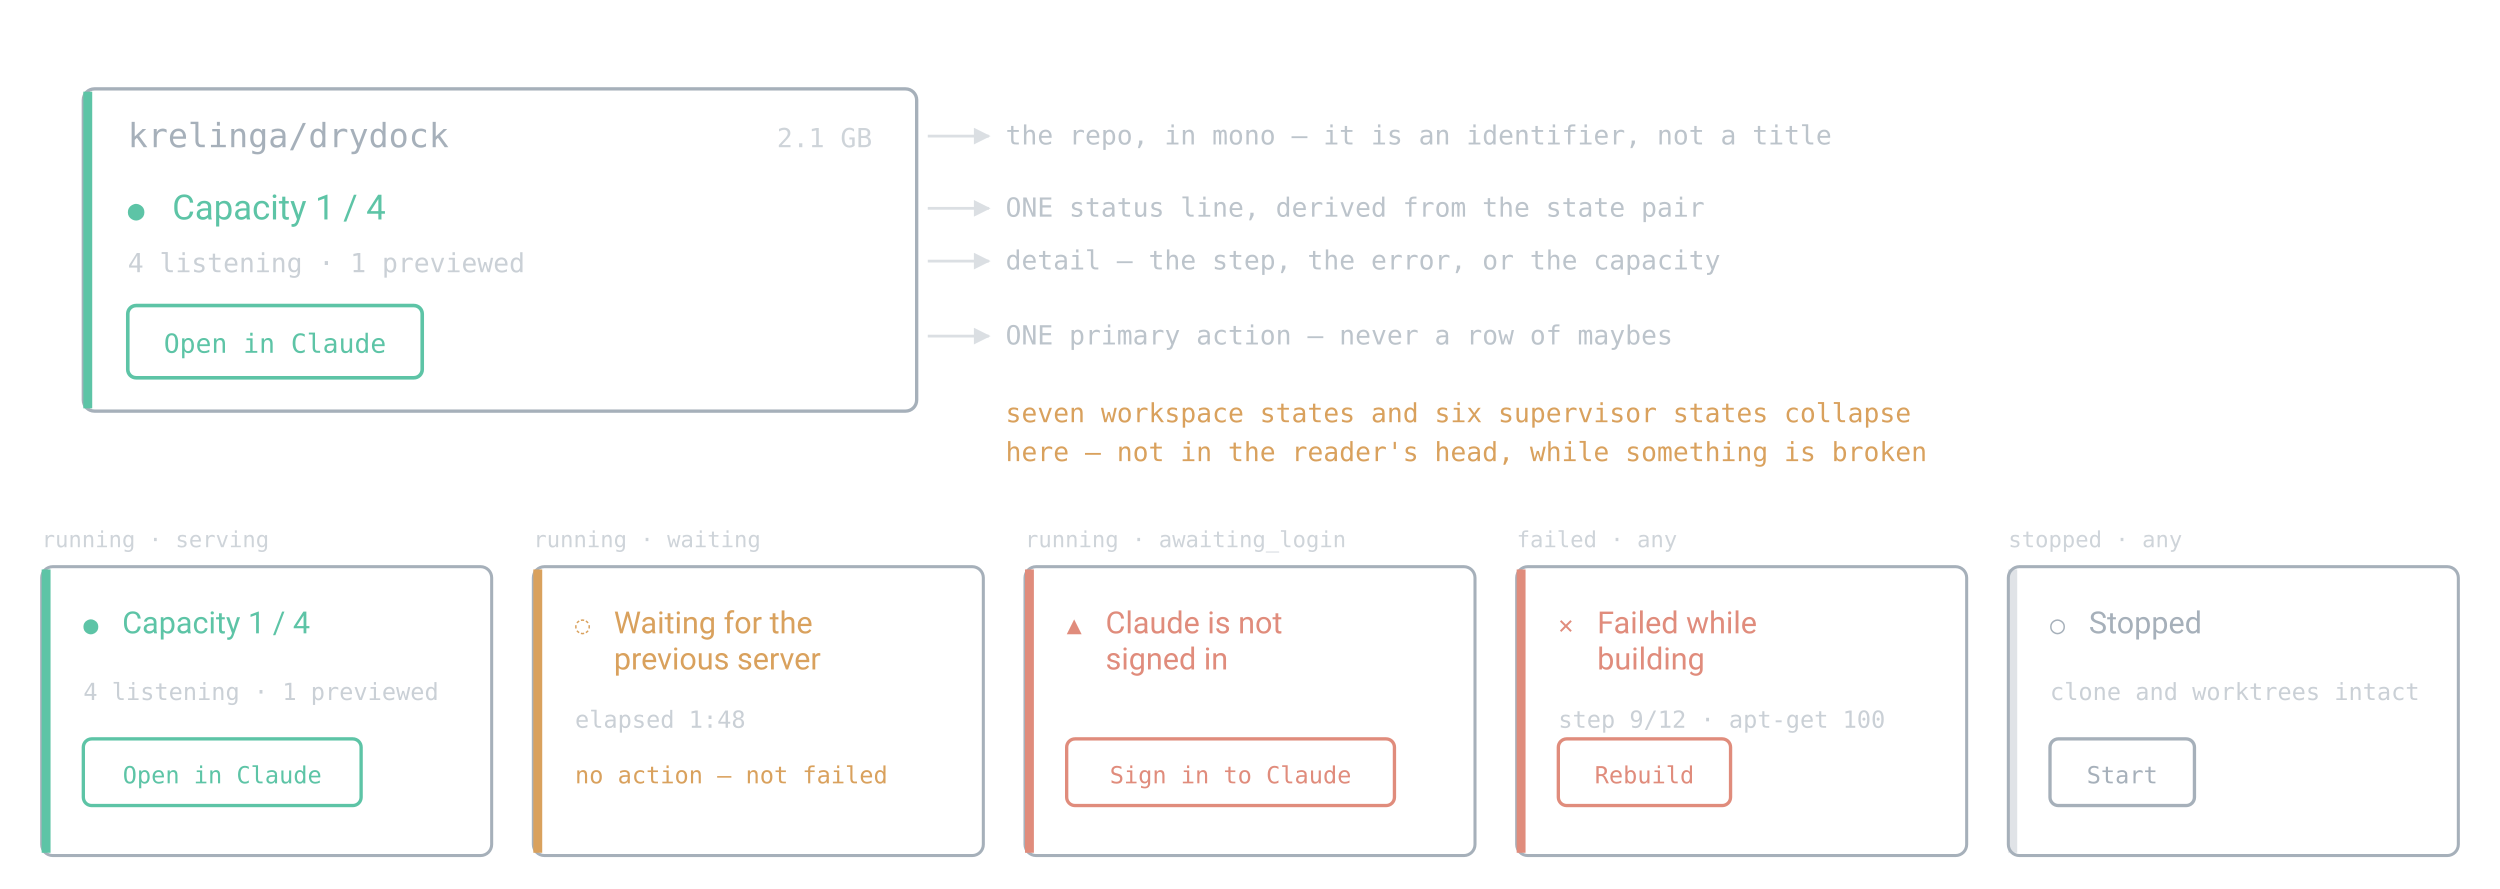
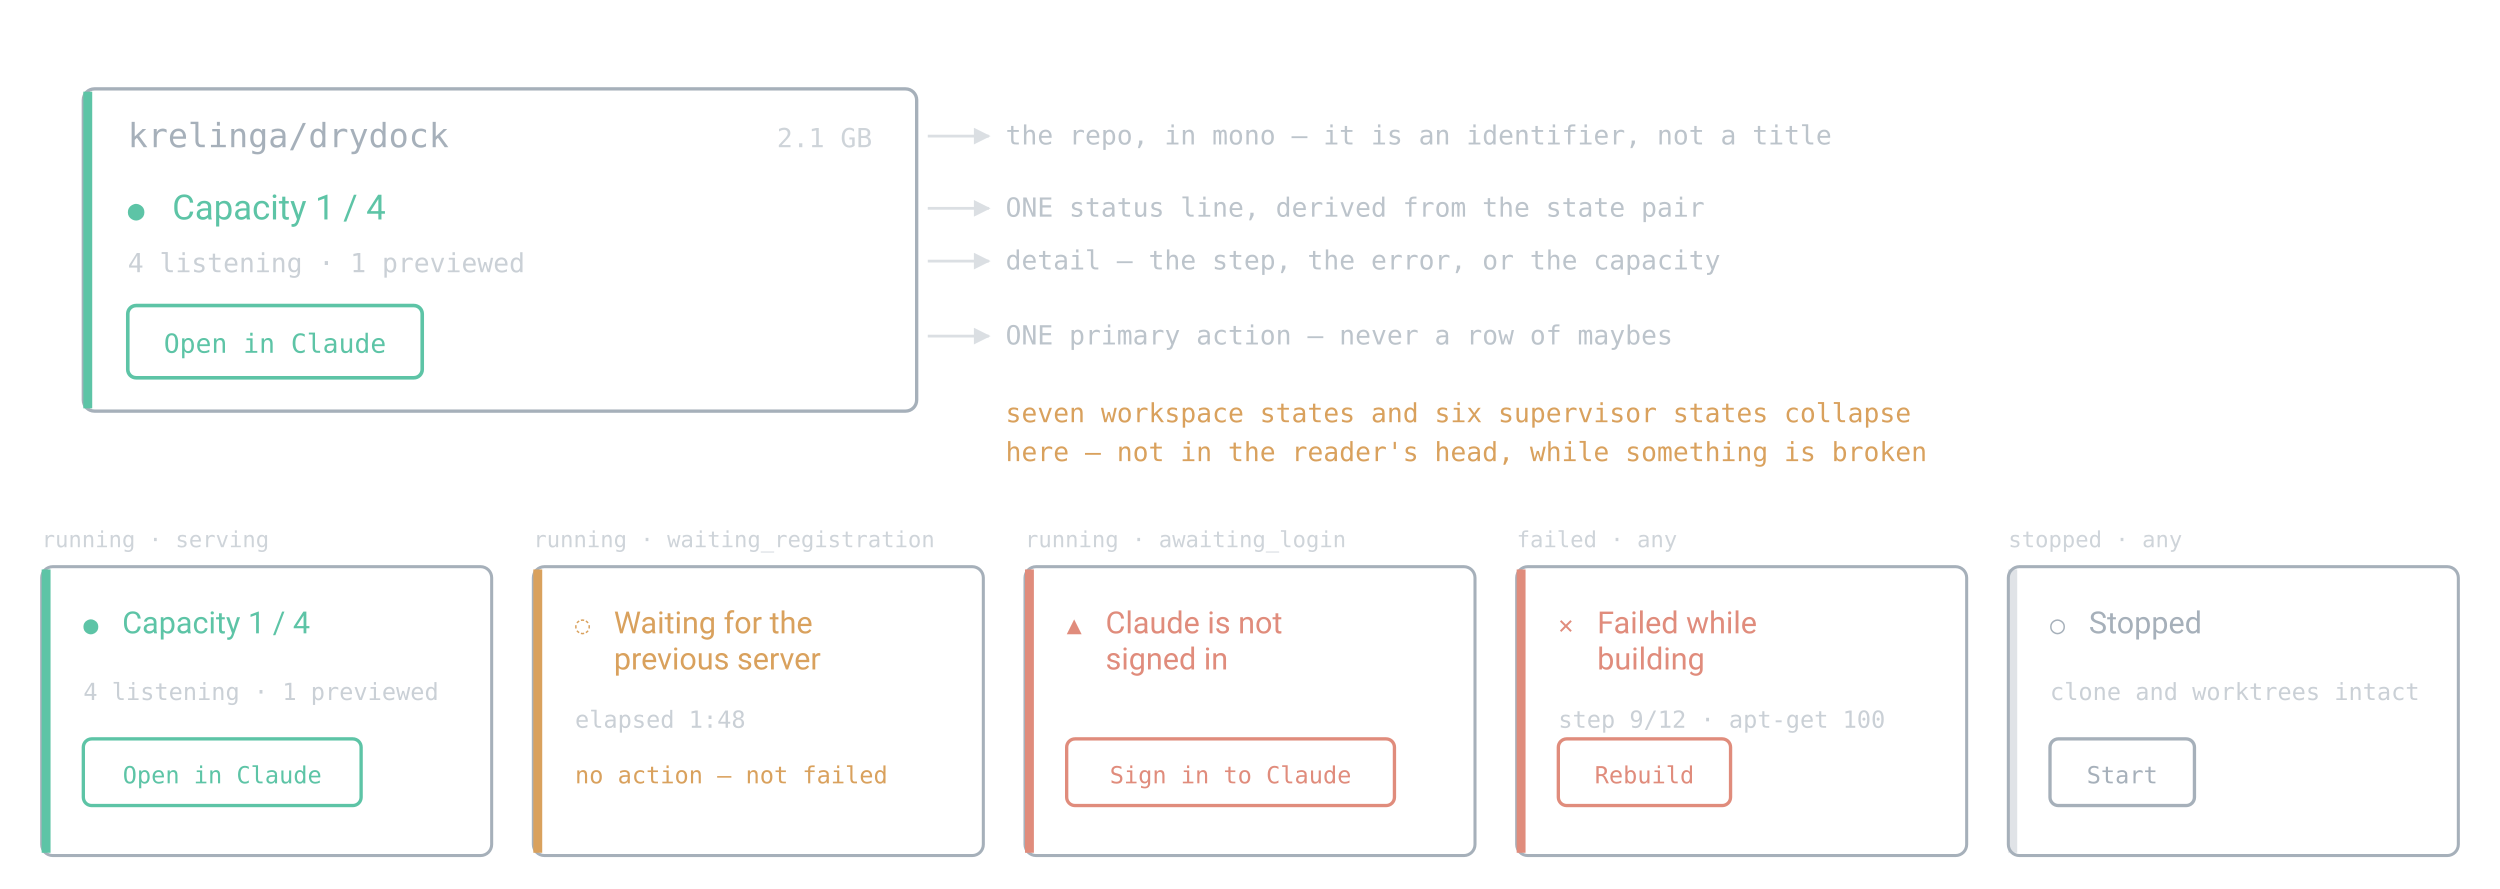
<svg xmlns="http://www.w3.org/2000/svg" viewBox="0 0 900 320" role="img" aria-label="The workspace card anatomy and five of its states. One enlarged card shows its parts: the repo name in mono, one status line derived from the workspace and supervisor state pair, a detail line carrying the step or error or capacity, and one primary action. Below, five miniature cards show running-serving with a capacity fraction and an Open in Claude action, running-waiting saying it is waiting for the previous server with no action, running-awaiting-login asking for a Claude sign-in, failed naming the build step with a Rebuild action, and stopped noting the clone is intact with a Start action.">
  <defs>
    <marker id="03-card-states-dark-ar" viewBox="0 0 10 10" refX="9" refY="5" markerWidth="6" markerHeight="6" orient="auto-start-reverse">
      <path d="M0 0 L10 5 L0 10 z" fill="#A6B0BA" />
    </marker>
  </defs>
  <rect x="30" y="32" width="300" height="116" rx="4" fill="none" stroke="#A6B0BA" stroke-width="1.2" />
  <line x1="31.6" y1="33" x2="31.6" y2="147" stroke="#5DC4A6" stroke-width="3.2" />
  <text x="46" y="53" font-family="ui-monospace, SFMono-Regular, Menlo, Consolas, monospace" font-size="12" fill="#A6B0BA">krelinga/drydock</text>
  <text x="314" y="53" text-anchor="end" font-family="ui-monospace, SFMono-Regular, Menlo, Consolas, monospace" font-size="9.5" fill="#A6B0BA" opacity=".55">2.1 GB</text>
  <text x="46" y="79" font-family="ui-monospace, SFMono-Regular, Menlo, Consolas, monospace" font-size="10" fill="#5DC4A6">●</text>
  <text x="62" y="79" font-family="system-ui, -apple-system, Segoe UI, Roboto, Helvetica, sans-serif" font-size="12.5" fill="#5DC4A6">Capacity 1 / 4</text>
  <text x="46" y="98" font-family="ui-monospace, SFMono-Regular, Menlo, Consolas, monospace" font-size="9.5" fill="#A6B0BA" opacity=".6">4 listening · 1 previewed</text>
  <rect x="46" y="110" width="106" height="26" rx="3" fill="none" stroke="#5DC4A6" stroke-width="1.3" />
  <text x="99" y="127" text-anchor="middle" font-family="ui-monospace, SFMono-Regular, Menlo, Consolas, monospace" font-size="9.5" fill="#5DC4A6">Open in Claude</text>
  <line x1="334" y1="49" x2="356" y2="49" stroke="#A6B0BA" stroke-width="1" opacity=".4" marker-end="url(#03-card-states-dark-ar)" />
  <text x="362" y="52" font-family="ui-monospace, SFMono-Regular, Menlo, Consolas, monospace" font-size="9.5" fill="#A6B0BA" opacity=".75">the repo, in mono — it is an identifier, not a title</text>
  <line x1="334" y1="75" x2="356" y2="75" stroke="#A6B0BA" stroke-width="1" opacity=".4" marker-end="url(#03-card-states-dark-ar)" />
  <text x="362" y="78" font-family="ui-monospace, SFMono-Regular, Menlo, Consolas, monospace" font-size="9.5" fill="#A6B0BA" opacity=".75">ONE status line, derived from the state pair</text>
  <line x1="334" y1="94" x2="356" y2="94" stroke="#A6B0BA" stroke-width="1" opacity=".4" marker-end="url(#03-card-states-dark-ar)" />
  <text x="362" y="97" font-family="ui-monospace, SFMono-Regular, Menlo, Consolas, monospace" font-size="9.5" fill="#A6B0BA" opacity=".75">detail — the step, the error, or the capacity</text>
  <line x1="334" y1="121" x2="356" y2="121" stroke="#A6B0BA" stroke-width="1" opacity=".4" marker-end="url(#03-card-states-dark-ar)" />
  <text x="362" y="124" font-family="ui-monospace, SFMono-Regular, Menlo, Consolas, monospace" font-size="9.5" fill="#A6B0BA" opacity=".75">ONE primary action — never a row of maybes</text>
  <text x="362" y="152" font-family="ui-monospace, SFMono-Regular, Menlo, Consolas, monospace" font-size="9.5" fill="#D9A15D">seven workspace states and six supervisor states collapse</text>
  <text x="362" y="166" font-family="ui-monospace, SFMono-Regular, Menlo, Consolas, monospace" font-size="9.5" fill="#D9A15D">here — not in the reader's head, while something is broken</text>
  <text x="15" y="197" font-family="ui-monospace, SFMono-Regular, Menlo, Consolas, monospace" font-size="8" fill="#A6B0BA" opacity=".55">running · serving</text>
  <rect x="15" y="204" width="162" height="104" rx="4" fill="none" stroke="#A6B0BA" stroke-width="1.1" />
  <line x1="16.6" y1="205" x2="16.6" y2="307" stroke="#5DC4A6" stroke-width="3.2" />
  <text x="30" y="228" font-family="ui-monospace, SFMono-Regular, Menlo, Consolas, monospace" font-size="9" fill="#5DC4A6">●</text>
  <text x="44" y="228" font-family="system-ui, -apple-system, Segoe UI, Roboto, Helvetica, sans-serif" font-size="11" fill="#5DC4A6">Capacity 1 / 4</text>
  <text x="30" y="252" font-family="ui-monospace, SFMono-Regular, Menlo, Consolas, monospace" font-size="8.5" fill="#A6B0BA" opacity=".6">4 listening · 1 previewed</text>
  <rect x="30" y="266" width="100" height="24" rx="3" fill="none" stroke="#5DC4A6" stroke-width="1.2" />
  <text x="80" y="282" text-anchor="middle" font-family="ui-monospace, SFMono-Regular, Menlo, Consolas, monospace" font-size="8.5" fill="#5DC4A6">Open in Claude</text>
-   <text x="192" y="197" font-family="ui-monospace, SFMono-Regular, Menlo, Consolas, monospace" font-size="8" fill="#A6B0BA" opacity=".55">running · waiting</text>
+   <text x="192" y="197" font-family="ui-monospace, SFMono-Regular, Menlo, Consolas, monospace" font-size="8" fill="#A6B0BA" opacity=".55">running · waiting_registration</text>
  <rect x="192" y="204" width="162" height="104" rx="4" fill="none" stroke="#A6B0BA" stroke-width="1.1" />
  <line x1="193.6" y1="205" x2="193.6" y2="307" stroke="#D9A15D" stroke-width="3.2" />
  <text x="207" y="228" font-family="ui-monospace, SFMono-Regular, Menlo, Consolas, monospace" font-size="9" fill="#D9A15D">◌</text>
  <text x="221" y="228" font-family="system-ui, -apple-system, Segoe UI, Roboto, Helvetica, sans-serif" font-size="11" fill="#D9A15D">Waiting for the</text>
  <text x="221" y="241" font-family="system-ui, -apple-system, Segoe UI, Roboto, Helvetica, sans-serif" font-size="11" fill="#D9A15D">previous server</text>
  <text x="207" y="262" font-family="ui-monospace, SFMono-Regular, Menlo, Consolas, monospace" font-size="8.5" fill="#A6B0BA" opacity=".6">elapsed 1:48</text>
  <text x="207" y="282" font-family="ui-monospace, SFMono-Regular, Menlo, Consolas, monospace" font-size="8.5" fill="#D9A15D">no action — not failed</text>
  <text x="369" y="197" font-family="ui-monospace, SFMono-Regular, Menlo, Consolas, monospace" font-size="8" fill="#A6B0BA" opacity=".55">running · awaiting_login</text>
  <rect x="369" y="204" width="162" height="104" rx="4" fill="none" stroke="#A6B0BA" stroke-width="1.1" />
  <line x1="370.6" y1="205" x2="370.6" y2="307" stroke="#E08C7C" stroke-width="3.2" />
  <text x="384" y="228" font-family="ui-monospace, SFMono-Regular, Menlo, Consolas, monospace" font-size="9" fill="#E08C7C">▲</text>
  <text x="398" y="228" font-family="system-ui, -apple-system, Segoe UI, Roboto, Helvetica, sans-serif" font-size="11" fill="#E08C7C">Claude is not</text>
  <text x="398" y="241" font-family="system-ui, -apple-system, Segoe UI, Roboto, Helvetica, sans-serif" font-size="11" fill="#E08C7C">signed in</text>
  <rect x="384" y="266" width="118" height="24" rx="3" fill="none" stroke="#E08C7C" stroke-width="1.2" />
  <text x="443" y="282" text-anchor="middle" font-family="ui-monospace, SFMono-Regular, Menlo, Consolas, monospace" font-size="8.5" fill="#E08C7C">Sign in to Claude</text>
  <text x="546" y="197" font-family="ui-monospace, SFMono-Regular, Menlo, Consolas, monospace" font-size="8" fill="#A6B0BA" opacity=".55">failed · any</text>
  <rect x="546" y="204" width="162" height="104" rx="4" fill="none" stroke="#A6B0BA" stroke-width="1.1" />
  <line x1="547.6" y1="205" x2="547.6" y2="307" stroke="#E08C7C" stroke-width="3.2" />
  <text x="561" y="228" font-family="ui-monospace, SFMono-Regular, Menlo, Consolas, monospace" font-size="9" fill="#E08C7C">✕</text>
  <text x="575" y="228" font-family="system-ui, -apple-system, Segoe UI, Roboto, Helvetica, sans-serif" font-size="11" fill="#E08C7C">Failed while</text>
  <text x="575" y="241" font-family="system-ui, -apple-system, Segoe UI, Roboto, Helvetica, sans-serif" font-size="11" fill="#E08C7C">building</text>
  <text x="561" y="262" font-family="ui-monospace, SFMono-Regular, Menlo, Consolas, monospace" font-size="8.5" fill="#A6B0BA" opacity=".6">step 9/12 · apt-get 100</text>
  <rect x="561" y="266" width="62" height="24" rx="3" fill="none" stroke="#E08C7C" stroke-width="1.2" />
  <text x="592" y="282" text-anchor="middle" font-family="ui-monospace, SFMono-Regular, Menlo, Consolas, monospace" font-size="8.5" fill="#E08C7C">Rebuild</text>
  <text x="723" y="197" font-family="ui-monospace, SFMono-Regular, Menlo, Consolas, monospace" font-size="8" fill="#A6B0BA" opacity=".55">stopped · any</text>
  <rect x="723" y="204" width="162" height="104" rx="4" fill="none" stroke="#A6B0BA" stroke-width="1.1" />
  <line x1="724.6" y1="205" x2="724.6" y2="307" stroke="#A6B0BA" stroke-width="3.2" opacity=".35" />
  <text x="738" y="228" font-family="ui-monospace, SFMono-Regular, Menlo, Consolas, monospace" font-size="9" fill="#A6B0BA">○</text>
  <text x="752" y="228" font-family="system-ui, -apple-system, Segoe UI, Roboto, Helvetica, sans-serif" font-size="11" fill="#A6B0BA">Stopped</text>
  <text x="738" y="252" font-family="ui-monospace, SFMono-Regular, Menlo, Consolas, monospace" font-size="8.5" fill="#A6B0BA" opacity=".6">clone and worktrees intact</text>
  <rect x="738" y="266" width="52" height="24" rx="3" fill="none" stroke="#A6B0BA" stroke-width="1.2" />
  <text x="764" y="282" text-anchor="middle" font-family="ui-monospace, SFMono-Regular, Menlo, Consolas, monospace" font-size="8.5" fill="#A6B0BA">Start</text>
</svg>
